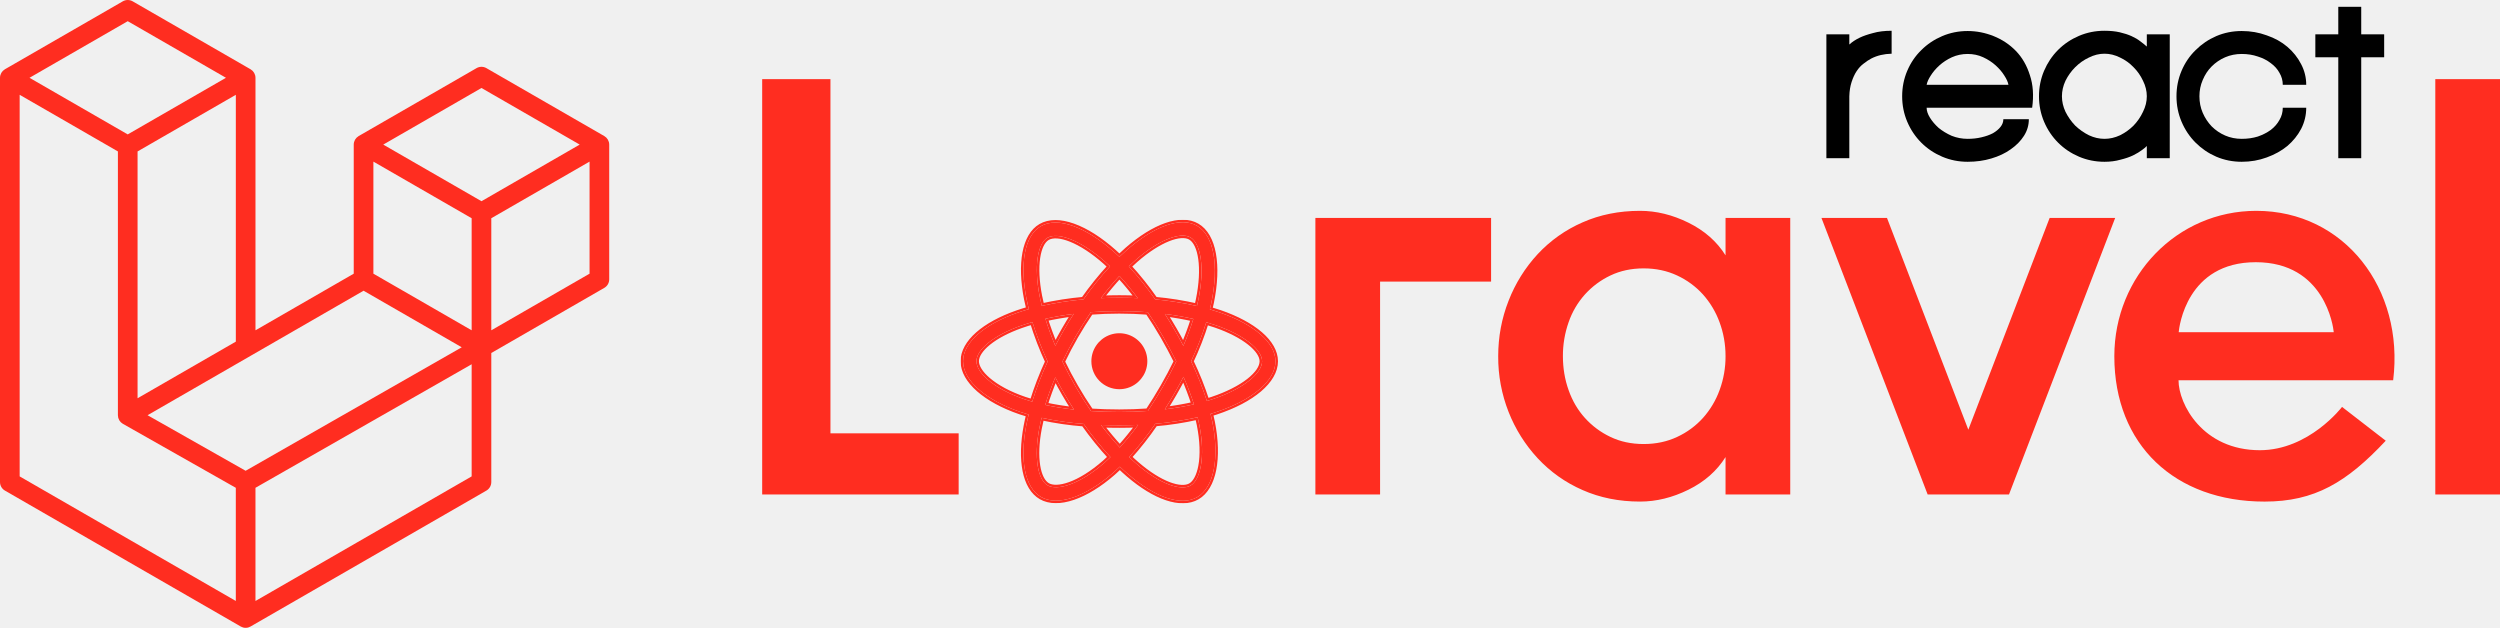
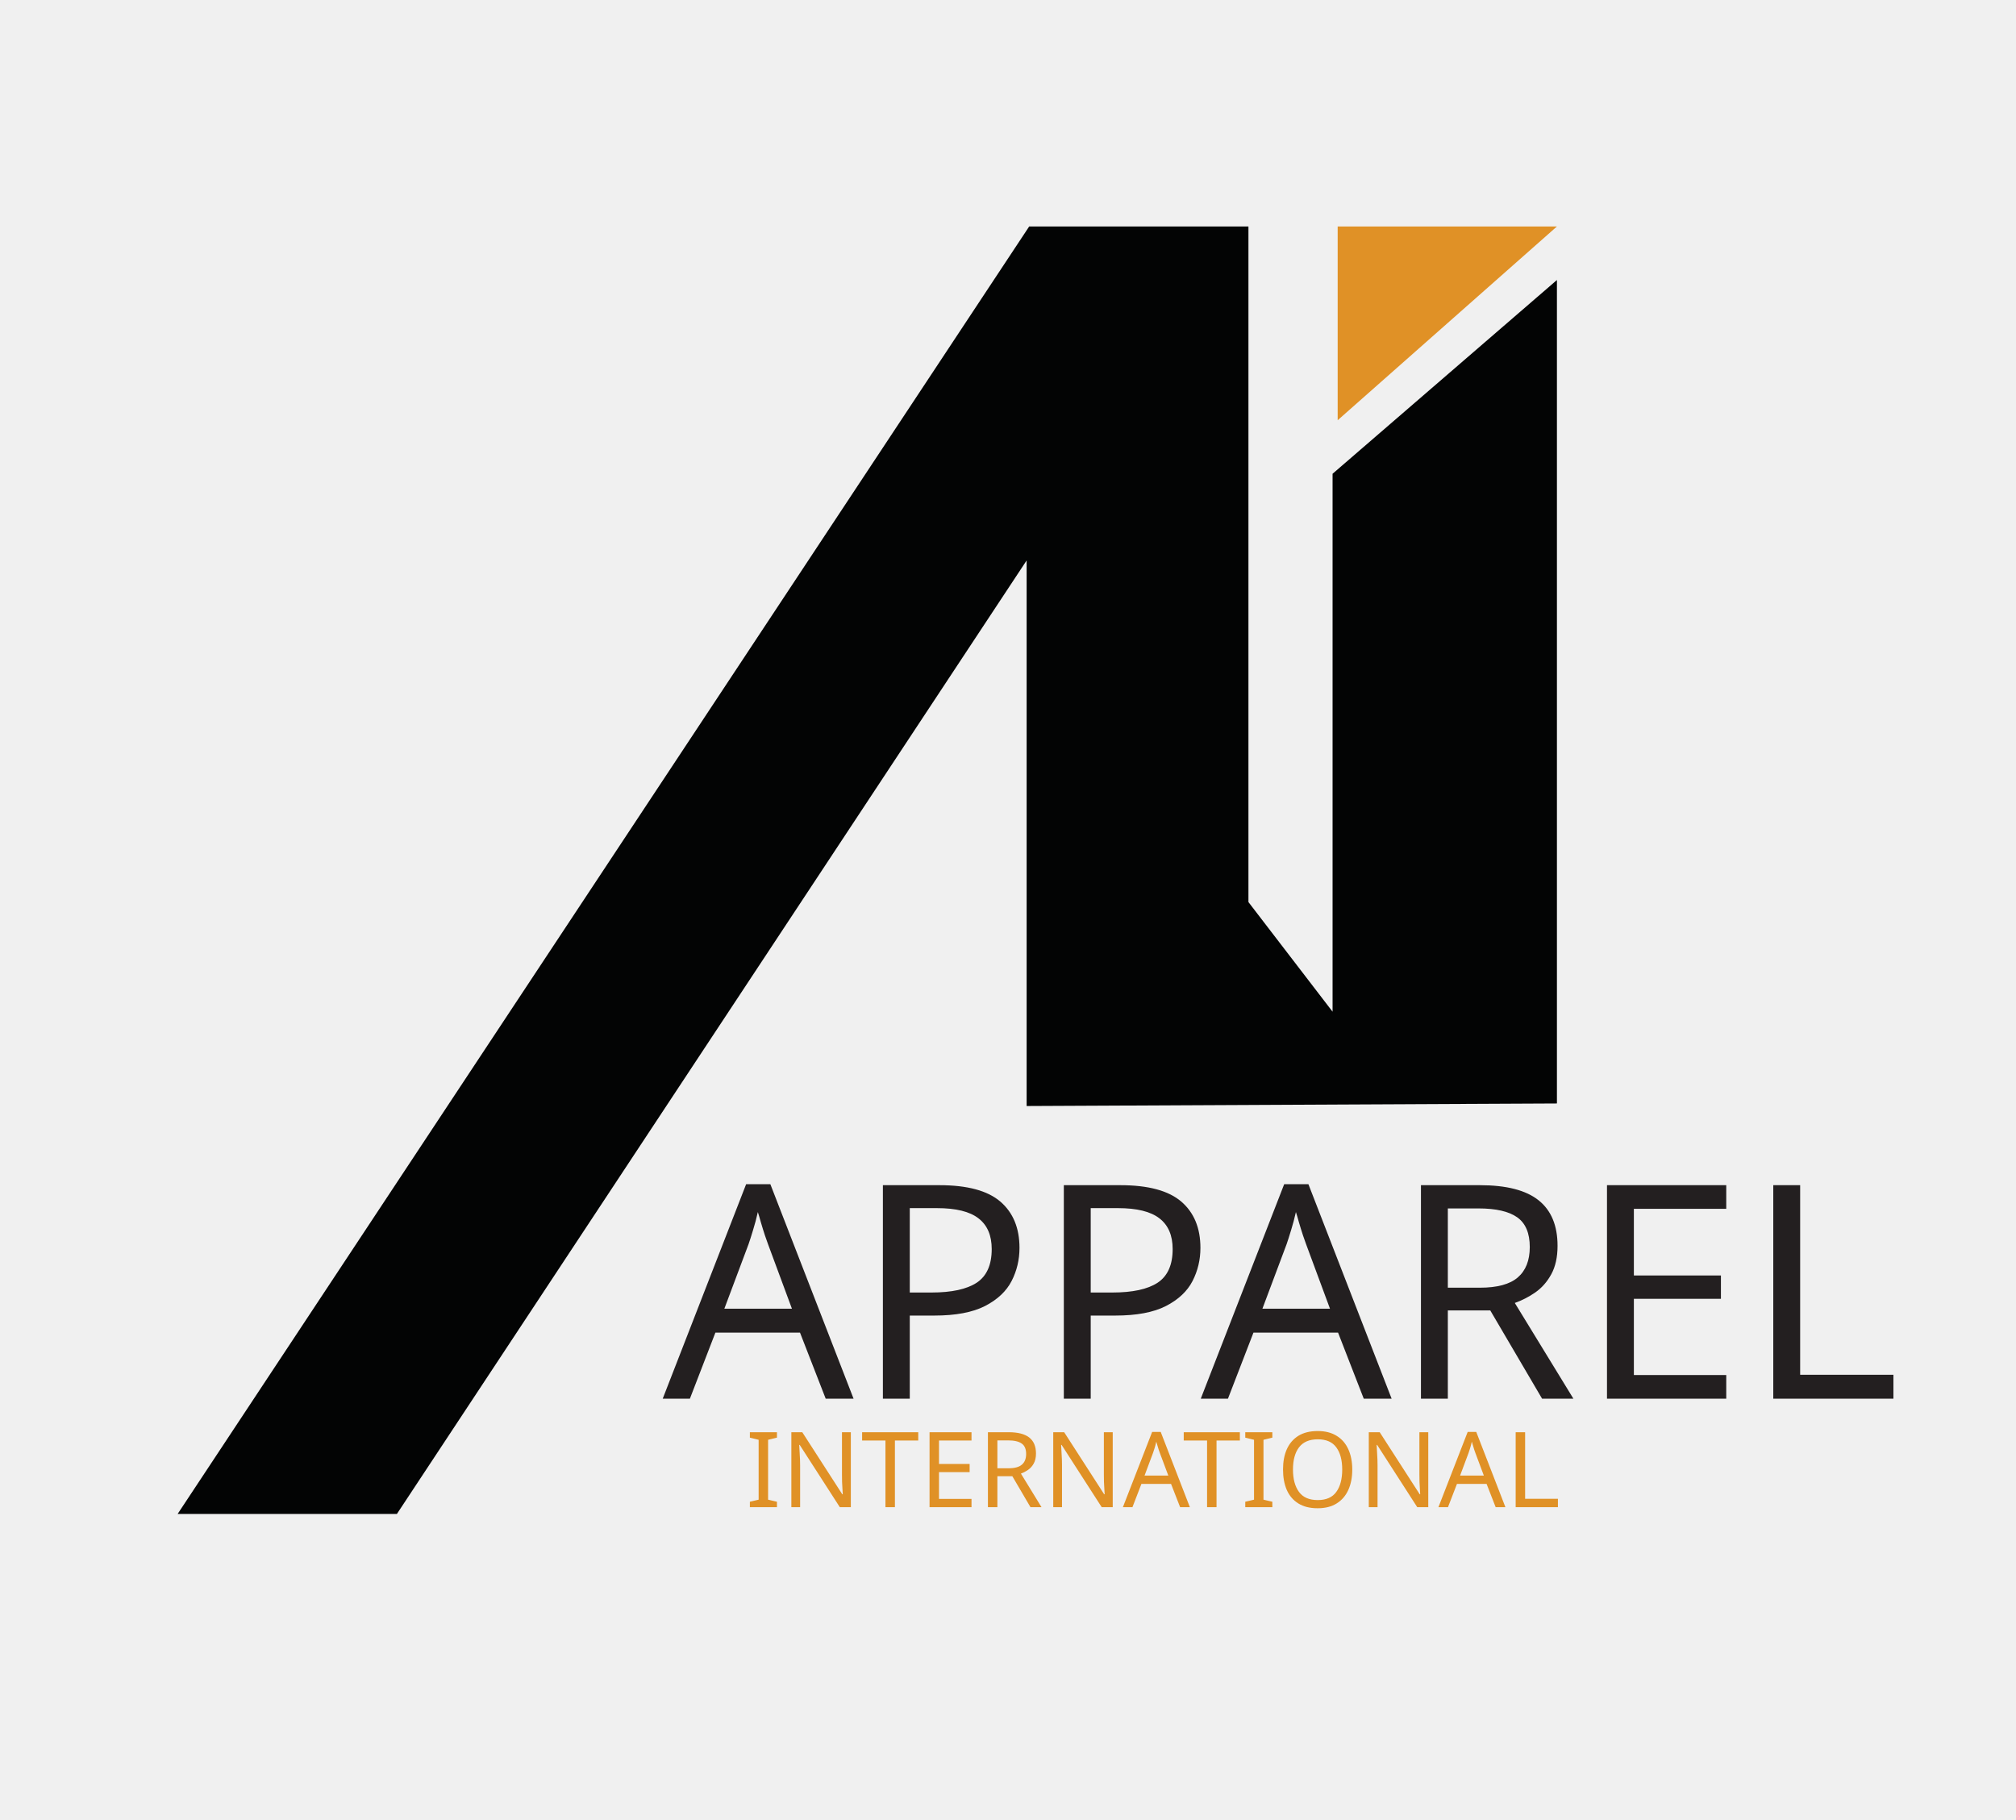
- <svg xmlns="http://www.w3.org/2000/svg" width="1991" height="500" viewBox="0 0 1991 500" fill="none">
-   <mask id="path-1-outside-1_1_7" maskUnits="userSpaceOnUse" x="765" y="175" width="253" height="226" fill="black">
-     <rect fill="white" x="765" y="175" width="253" height="226" />
-     <path d="M971.537 248.894C968.887 247.988 966.217 247.145 963.529 246.365C963.975 244.551 964.386 242.726 964.763 240.892C970.827 211.403 966.862 187.646 953.33 179.825C940.374 172.321 919.125 180.141 897.69 198.84C895.582 200.685 893.518 202.585 891.496 204.541C890.149 203.242 888.767 201.97 887.35 200.727C864.884 180.732 842.365 172.31 828.849 180.157C815.893 187.677 812.042 210.009 817.499 237.958C818.045 240.722 818.658 243.474 819.339 246.214C816.152 247.121 813.073 248.09 810.13 249.117C783.823 258.316 767 272.739 767 287.696C767 303.15 785.056 318.646 812.488 328.042C814.713 328.799 816.959 329.502 819.225 330.152C818.489 333.085 817.838 336.051 817.271 339.05C812.089 366.518 816.131 388.321 829.062 395.795C842.417 403.511 864.822 395.582 886.661 376.458C888.389 374.945 890.116 373.347 891.844 371.664C894.027 373.775 896.273 375.824 898.581 377.811C919.726 396.043 940.607 403.408 953.517 395.914C966.862 388.171 971.2 364.746 965.566 336.246C965.134 334.07 964.637 331.848 964.074 329.582C965.649 329.115 967.192 328.633 968.702 328.136C997.206 318.667 1015.78 303.358 1015.78 287.711C1015.76 272.682 998.403 258.165 971.537 248.894ZM904.681 206.873C923.043 190.854 940.208 184.531 948.033 189.05C956.362 193.865 959.601 213.279 954.367 238.741C954.021 240.399 953.648 242.053 953.247 243.701C942.289 241.208 931.177 239.449 919.985 238.435C913.577 229.204 906.553 220.417 898.959 212.133C900.818 210.33 902.722 208.576 904.671 206.873H904.681ZM840.453 300.476C842.702 304.829 845.053 309.129 847.507 313.376C850.005 317.708 852.608 321.977 855.317 326.182C847.616 325.345 839.963 324.111 832.389 322.487C834.586 315.376 837.292 307.991 840.453 300.476ZM840.453 275.429C837.343 268.074 834.711 260.84 832.55 253.853C839.65 252.262 847.216 250.962 855.104 249.977C852.461 254.102 849.918 258.288 847.475 262.534C845.033 266.781 842.687 271.079 840.437 275.429H840.453ZM846.102 287.955C849.377 281.124 852.905 274.425 856.685 267.857C860.461 261.292 864.481 254.878 868.745 248.614C876.146 248.054 883.733 247.759 891.398 247.759C899.063 247.759 906.697 248.054 914.093 248.619C918.311 254.869 922.307 261.261 926.08 267.795C929.853 274.328 933.427 280.996 936.803 287.799C933.472 294.654 929.906 301.381 926.106 307.981C922.336 314.545 918.363 320.978 914.186 327.281C906.801 327.799 899.156 328.084 891.382 328.084C883.609 328.084 876.109 327.84 868.859 327.369C864.564 321.084 860.511 314.642 856.7 308.043C852.89 301.444 849.352 294.748 846.087 287.955H846.102ZM935.305 313.303C937.81 308.957 940.215 304.553 942.519 300.093C945.678 307.255 948.467 314.576 950.874 322.025C943.21 323.751 935.462 325.074 927.661 325.99C930.293 321.813 932.842 317.584 935.305 313.303ZM942.416 275.434C940.121 271.063 937.736 266.744 935.258 262.477C932.84 258.269 930.319 254.113 927.697 250.008C935.632 251.013 943.245 252.35 950.381 253.983C948.087 261.262 945.428 268.421 942.416 275.434ZM891.502 219.747C896.677 225.401 901.563 231.314 906.143 237.461C896.347 236.994 886.545 236.994 876.736 237.461C881.572 231.066 886.521 225.131 891.502 219.747ZM834.198 189.366C842.521 184.536 860.924 191.439 880.323 208.682C881.561 209.786 882.81 210.941 884.054 212.139C876.422 220.421 869.348 229.201 862.878 238.42C851.711 239.426 840.621 241.157 829.678 243.602C829.046 241.059 828.476 238.499 827.968 235.922C823.278 211.962 826.382 193.901 834.198 189.366ZM822.065 319.89C819.992 319.299 817.945 318.658 815.924 317.967C803.796 313.821 793.779 308.411 786.901 302.518C780.744 297.237 777.624 291.966 777.624 287.696C777.624 278.621 791.13 267.043 813.654 259.191C816.483 258.207 819.337 257.307 822.215 256.491C825.561 267.242 829.612 277.759 834.343 287.976C829.555 298.333 825.454 308.994 822.065 319.89ZM879.659 368.436C870.004 376.894 860.333 382.89 851.808 385.911C844.148 388.622 838.048 388.7 834.363 386.569C826.517 382.035 823.252 364.523 827.704 341.035C828.232 338.271 828.837 335.507 829.518 332.743C840.57 335.124 851.771 336.75 863.044 337.609C869.577 346.876 876.71 355.706 884.396 364.041C882.852 365.559 881.271 367.021 879.659 368.436ZM891.797 356.402C886.76 350.955 881.732 344.927 876.83 338.449C881.594 338.636 886.445 338.729 891.382 338.729C896.451 338.729 901.468 338.62 906.412 338.397C901.849 344.643 896.971 350.652 891.797 356.402ZM956.331 371.219C954.849 379.221 951.869 384.559 948.184 386.694C940.342 391.244 923.577 385.331 905.5 369.736C903.427 367.954 901.354 366.041 899.244 364.036C906.781 355.668 913.747 346.803 920.094 337.501C931.429 336.54 942.685 334.8 953.781 332.292C954.289 334.344 954.738 336.355 955.128 338.325C957.621 350.918 957.979 362.31 956.331 371.219ZM965.349 318.024C963.991 318.475 962.591 318.911 961.171 319.336C957.692 308.535 953.483 297.983 948.572 287.753C953.299 277.659 957.343 267.26 960.679 256.626C963.224 257.367 965.696 258.145 968.075 258.969C991.096 266.908 1005.14 278.663 1005.14 287.696C1005.14 297.335 989.971 309.846 965.349 318.024Z" />
-   </mask>
-   <path d="M971.537 248.894C968.887 247.988 966.217 247.145 963.529 246.365C963.975 244.551 964.386 242.726 964.763 240.892C970.827 211.403 966.862 187.646 953.33 179.825C940.374 172.321 919.125 180.141 897.69 198.84C895.582 200.685 893.518 202.585 891.496 204.541C890.149 203.242 888.767 201.97 887.35 200.727C864.884 180.732 842.365 172.31 828.849 180.157C815.893 187.677 812.042 210.009 817.499 237.958C818.045 240.722 818.658 243.474 819.339 246.214C816.152 247.121 813.073 248.09 810.13 249.117C783.823 258.316 767 272.739 767 287.696C767 303.15 785.056 318.646 812.488 328.042C814.713 328.799 816.959 329.502 819.225 330.152C818.489 333.085 817.838 336.051 817.271 339.05C812.089 366.518 816.131 388.321 829.062 395.795C842.417 403.511 864.822 395.582 886.661 376.458C888.389 374.945 890.116 373.347 891.844 371.664C894.027 373.775 896.273 375.824 898.581 377.811C919.726 396.043 940.607 403.408 953.517 395.914C966.862 388.171 971.2 364.746 965.566 336.246C965.134 334.07 964.637 331.848 964.074 329.582C965.649 329.115 967.192 328.633 968.702 328.136C997.206 318.667 1015.78 303.358 1015.78 287.711C1015.76 272.682 998.403 258.165 971.537 248.894ZM904.681 206.873C923.043 190.854 940.208 184.531 948.033 189.05C956.362 193.865 959.601 213.279 954.367 238.741C954.021 240.399 953.648 242.053 953.247 243.701C942.289 241.208 931.177 239.449 919.985 238.435C913.577 229.204 906.553 220.417 898.959 212.133C900.818 210.33 902.722 208.576 904.671 206.873H904.681ZM840.453 300.476C842.702 304.829 845.053 309.129 847.507 313.376C850.005 317.708 852.608 321.977 855.317 326.182C847.616 325.345 839.963 324.111 832.389 322.487C834.586 315.376 837.292 307.991 840.453 300.476ZM840.453 275.429C837.343 268.074 834.711 260.84 832.55 253.853C839.65 252.262 847.216 250.962 855.104 249.977C852.461 254.102 849.918 258.288 847.475 262.534C845.033 266.781 842.687 271.079 840.437 275.429H840.453ZM846.102 287.955C849.377 281.124 852.905 274.425 856.685 267.857C860.461 261.292 864.481 254.878 868.745 248.614C876.146 248.054 883.733 247.759 891.398 247.759C899.063 247.759 906.697 248.054 914.093 248.619C918.311 254.869 922.307 261.261 926.08 267.795C929.853 274.328 933.427 280.996 936.803 287.799C933.472 294.654 929.906 301.381 926.106 307.981C922.336 314.545 918.363 320.978 914.186 327.281C906.801 327.799 899.156 328.084 891.382 328.084C883.609 328.084 876.109 327.84 868.859 327.369C864.564 321.084 860.511 314.642 856.7 308.043C852.89 301.444 849.352 294.748 846.087 287.955H846.102ZM935.305 313.303C937.81 308.957 940.215 304.553 942.519 300.093C945.678 307.255 948.467 314.576 950.874 322.025C943.21 323.751 935.462 325.074 927.661 325.99C930.293 321.813 932.842 317.584 935.305 313.303ZM942.416 275.434C940.121 271.063 937.736 266.744 935.258 262.477C932.84 258.269 930.319 254.113 927.697 250.008C935.632 251.013 943.245 252.35 950.381 253.983C948.087 261.262 945.428 268.421 942.416 275.434ZM891.502 219.747C896.677 225.401 901.563 231.314 906.143 237.461C896.347 236.994 886.545 236.994 876.736 237.461C881.572 231.066 886.521 225.131 891.502 219.747ZM834.198 189.366C842.521 184.536 860.924 191.439 880.323 208.682C881.561 209.786 882.81 210.941 884.054 212.139C876.422 220.421 869.348 229.201 862.878 238.42C851.711 239.426 840.621 241.157 829.678 243.602C829.046 241.059 828.476 238.499 827.968 235.922C823.278 211.962 826.382 193.901 834.198 189.366ZM822.065 319.89C819.992 319.299 817.945 318.658 815.924 317.967C803.796 313.821 793.779 308.411 786.901 302.518C780.744 297.237 777.624 291.966 777.624 287.696C777.624 278.621 791.13 267.043 813.654 259.191C816.483 258.207 819.337 257.307 822.215 256.491C825.561 267.242 829.612 277.759 834.343 287.976C829.555 298.333 825.454 308.994 822.065 319.89ZM879.659 368.436C870.004 376.894 860.333 382.89 851.808 385.911C844.148 388.622 838.048 388.7 834.363 386.569C826.517 382.035 823.252 364.523 827.704 341.035C828.232 338.271 828.837 335.507 829.518 332.743C840.57 335.124 851.771 336.75 863.044 337.609C869.577 346.876 876.71 355.706 884.396 364.041C882.852 365.559 881.271 367.021 879.659 368.436ZM891.797 356.402C886.76 350.955 881.732 344.927 876.83 338.449C881.594 338.636 886.445 338.729 891.382 338.729C896.451 338.729 901.468 338.62 906.412 338.397C901.849 344.643 896.971 350.652 891.797 356.402ZM956.331 371.219C954.849 379.221 951.869 384.559 948.184 386.694C940.342 391.244 923.577 385.331 905.5 369.736C903.427 367.954 901.354 366.041 899.244 364.036C906.781 355.668 913.747 346.803 920.094 337.501C931.429 336.54 942.685 334.8 953.781 332.292C954.289 334.344 954.738 336.355 955.128 338.325C957.621 350.918 957.979 362.31 956.331 371.219ZM965.349 318.024C963.991 318.475 962.591 318.911 961.171 319.336C957.692 308.535 953.483 297.983 948.572 287.753C953.299 277.659 957.343 267.26 960.679 256.626C963.224 257.367 965.696 258.145 968.075 258.969C991.096 266.908 1005.14 278.663 1005.14 287.696C1005.14 297.335 989.971 309.846 965.349 318.024Z" fill="#FF2D20" />
-   <path d="M971.537 248.894C968.887 247.988 966.217 247.145 963.529 246.365C963.975 244.551 964.386 242.726 964.763 240.892C970.827 211.403 966.862 187.646 953.33 179.825C940.374 172.321 919.125 180.141 897.69 198.84C895.582 200.685 893.518 202.585 891.496 204.541C890.149 203.242 888.767 201.97 887.35 200.727C864.884 180.732 842.365 172.31 828.849 180.157C815.893 187.677 812.042 210.009 817.499 237.958C818.045 240.722 818.658 243.474 819.339 246.214C816.152 247.121 813.073 248.09 810.13 249.117C783.823 258.316 767 272.739 767 287.696C767 303.15 785.056 318.646 812.488 328.042C814.713 328.799 816.959 329.502 819.225 330.152C818.489 333.085 817.838 336.051 817.271 339.05C812.089 366.518 816.131 388.321 829.062 395.795C842.417 403.511 864.822 395.582 886.661 376.458C888.389 374.945 890.116 373.347 891.844 371.664C894.027 373.775 896.273 375.824 898.581 377.811C919.726 396.043 940.607 403.408 953.517 395.914C966.862 388.171 971.2 364.746 965.566 336.246C965.134 334.07 964.637 331.848 964.074 329.582C965.649 329.115 967.192 328.633 968.702 328.136C997.206 318.667 1015.78 303.358 1015.78 287.711C1015.76 272.682 998.403 258.165 971.537 248.894ZM904.681 206.873C923.043 190.854 940.208 184.531 948.033 189.05C956.362 193.865 959.601 213.279 954.367 238.741C954.021 240.399 953.648 242.053 953.247 243.701C942.289 241.208 931.177 239.449 919.985 238.435C913.577 229.204 906.553 220.417 898.959 212.133C900.818 210.33 902.722 208.576 904.671 206.873H904.681ZM840.453 300.476C842.702 304.829 845.053 309.129 847.507 313.376C850.005 317.708 852.608 321.977 855.317 326.182C847.616 325.345 839.963 324.111 832.389 322.487C834.586 315.376 837.292 307.991 840.453 300.476ZM840.453 275.429C837.343 268.074 834.711 260.84 832.55 253.853C839.65 252.262 847.216 250.962 855.104 249.977C852.461 254.102 849.918 258.288 847.475 262.534C845.033 266.781 842.687 271.079 840.437 275.429H840.453ZM846.102 287.955C849.377 281.124 852.905 274.425 856.685 267.857C860.461 261.292 864.481 254.878 868.745 248.614C876.146 248.054 883.733 247.759 891.398 247.759C899.063 247.759 906.697 248.054 914.093 248.619C918.311 254.869 922.307 261.261 926.08 267.795C929.853 274.328 933.427 280.996 936.803 287.799C933.472 294.654 929.906 301.381 926.106 307.981C922.336 314.545 918.363 320.978 914.186 327.281C906.801 327.799 899.156 328.084 891.382 328.084C883.609 328.084 876.109 327.84 868.859 327.369C864.564 321.084 860.511 314.642 856.7 308.043C852.89 301.444 849.352 294.748 846.087 287.955H846.102ZM935.305 313.303C937.81 308.957 940.215 304.553 942.519 300.093C945.678 307.255 948.467 314.576 950.874 322.025C943.21 323.751 935.462 325.074 927.661 325.99C930.293 321.813 932.842 317.584 935.305 313.303ZM942.416 275.434C940.121 271.063 937.736 266.744 935.258 262.477C932.84 258.269 930.319 254.113 927.697 250.008C935.632 251.013 943.245 252.35 950.381 253.983C948.087 261.262 945.428 268.421 942.416 275.434ZM891.502 219.747C896.677 225.401 901.563 231.314 906.143 237.461C896.347 236.994 886.545 236.994 876.736 237.461C881.572 231.066 886.521 225.131 891.502 219.747ZM834.198 189.366C842.521 184.536 860.924 191.439 880.323 208.682C881.561 209.786 882.81 210.941 884.054 212.139C876.422 220.421 869.348 229.201 862.878 238.42C851.711 239.426 840.621 241.157 829.678 243.602C829.046 241.059 828.476 238.499 827.968 235.922C823.278 211.962 826.382 193.901 834.198 189.366ZM822.065 319.89C819.992 319.299 817.945 318.658 815.924 317.967C803.796 313.821 793.779 308.411 786.901 302.518C780.744 297.237 777.624 291.966 777.624 287.696C777.624 278.621 791.13 267.043 813.654 259.191C816.483 258.207 819.337 257.307 822.215 256.491C825.561 267.242 829.612 277.759 834.343 287.976C829.555 298.333 825.454 308.994 822.065 319.89ZM879.659 368.436C870.004 376.894 860.333 382.89 851.808 385.911C844.148 388.622 838.048 388.7 834.363 386.569C826.517 382.035 823.252 364.523 827.704 341.035C828.232 338.271 828.837 335.507 829.518 332.743C840.57 335.124 851.771 336.75 863.044 337.609C869.577 346.876 876.71 355.706 884.396 364.041C882.852 365.559 881.271 367.021 879.659 368.436ZM891.797 356.402C886.76 350.955 881.732 344.927 876.83 338.449C881.594 338.636 886.445 338.729 891.382 338.729C896.451 338.729 901.468 338.62 906.412 338.397C901.849 344.643 896.971 350.652 891.797 356.402ZM956.331 371.219C954.849 379.221 951.869 384.559 948.184 386.694C940.342 391.244 923.577 385.331 905.5 369.736C903.427 367.954 901.354 366.041 899.244 364.036C906.781 355.668 913.747 346.803 920.094 337.501C931.429 336.54 942.685 334.8 953.781 332.292C954.289 334.344 954.738 336.355 955.128 338.325C957.621 350.918 957.979 362.31 956.331 371.219ZM965.349 318.024C963.991 318.475 962.591 318.911 961.171 319.336C957.692 308.535 953.483 297.983 948.572 287.753C953.299 277.659 957.343 267.26 960.679 256.626C963.224 257.367 965.696 258.145 968.075 258.969C991.096 266.908 1005.14 278.663 1005.14 287.696C1005.14 297.335 989.971 309.846 965.349 318.024Z" stroke="#FF2D20" stroke-width="4" mask="url(#path-1-outside-1_1_7)" />
-   <path d="M891.382 309.96C895.793 309.974 900.109 308.679 903.783 306.24C907.457 303.8 910.325 300.324 912.023 296.253C913.721 292.182 914.172 287.699 913.321 283.372C912.469 279.044 910.352 275.066 907.239 271.943C904.125 268.819 900.154 266.689 895.829 265.823C891.504 264.957 887.02 265.394 882.944 267.079C878.867 268.764 875.383 271.62 872.931 275.286C870.479 278.953 869.17 283.264 869.17 287.675C869.164 290.597 869.733 293.492 870.847 296.193C871.96 298.895 873.595 301.351 875.658 303.421C877.72 305.49 880.171 307.133 882.869 308.255C885.567 309.377 888.46 309.957 891.382 309.96Z" fill="#FF2D20" />
-   <path fill-rule="evenodd" clip-rule="evenodd" d="M484.904 113.113C485.084 113.78 485.176 114.467 485.178 115.157V222.481C485.178 223.859 484.815 225.212 484.125 226.404C483.435 227.596 482.443 228.584 481.25 229.27L391.267 281.132V383.926C391.267 386.724 389.782 389.306 387.359 390.715L199.527 498.958C199.097 499.202 198.628 499.359 198.159 499.525C197.984 499.584 197.817 499.691 197.632 499.74C196.319 500.087 194.939 500.087 193.626 499.74C193.411 499.682 193.215 499.564 193.01 499.486C192.58 499.33 192.131 499.193 191.72 498.958L3.928 390.715C2.735 390.029 1.744 389.04 1.054 387.848C0.365 386.656 0.001 385.304 0 383.926L0 61.955C0 61.251 0.098 60.566 0.274 59.901C0.332 59.676 0.469 59.471 0.547 59.246C0.694 58.835 0.831 58.414 1.046 58.033C1.192 57.779 1.407 57.573 1.583 57.338C1.808 57.025 2.013 56.703 2.277 56.429C2.501 56.204 2.795 56.038 3.049 55.842C3.332 55.607 3.586 55.353 3.908 55.167L97.819 1.045C99.008 0.36 100.356 0 101.728 0C103.099 0 104.447 0.36 105.636 1.045L199.537 55.167H199.557C199.869 55.363 200.133 55.607 200.417 55.832C200.671 56.028 200.954 56.204 201.179 56.419C201.452 56.703 201.648 57.025 201.882 57.338C202.048 57.573 202.273 57.779 202.41 58.033C202.635 58.424 202.762 58.835 202.918 59.246C202.996 59.471 203.133 59.676 203.192 59.911C203.371 60.578 203.463 61.265 203.465 61.955V263.055L281.713 217.952V115.148C281.713 114.463 281.81 113.768 281.986 113.113C282.055 112.878 282.182 112.673 282.26 112.448C282.416 112.037 282.553 111.617 282.768 111.235C282.915 110.981 283.13 110.775 283.296 110.541C283.53 110.228 283.726 109.905 283.999 109.631C284.224 109.406 284.507 109.24 284.761 109.044C285.054 108.809 285.309 108.555 285.621 108.369L379.542 54.248C380.73 53.562 382.078 53.201 383.45 53.201C384.822 53.201 386.17 53.562 387.359 54.248L481.26 108.369C481.592 108.565 481.846 108.809 482.139 109.034C482.383 109.23 482.667 109.406 482.891 109.621C483.165 109.905 483.36 110.228 483.595 110.541C483.771 110.775 483.986 110.981 484.123 111.235C484.347 111.617 484.474 112.037 484.631 112.448C484.719 112.673 484.846 112.878 484.904 113.113ZM469.524 217.952V128.705L436.664 147.642L391.267 173.808V263.055L469.534 217.952H469.524ZM375.623 379.397V290.091L330.969 315.621L203.455 388.475V478.622L375.623 379.397ZM15.653 75.503V379.397L187.802 478.612V388.485L97.868 337.532L97.839 337.513L97.8 337.493C97.497 337.317 97.243 337.063 96.959 336.847C96.715 336.652 96.432 336.495 96.217 336.28L96.197 336.251C95.943 336.006 95.767 335.703 95.552 335.429C95.357 335.165 95.122 334.94 94.966 334.666L94.956 334.637C94.78 334.343 94.673 333.991 94.546 333.659C94.419 333.365 94.253 333.091 94.175 332.778C94.077 332.407 94.057 332.006 94.018 331.624C93.979 331.331 93.901 331.037 93.901 330.744V120.606L48.514 94.43L15.653 75.503ZM101.737 16.872L23.5 61.955L101.718 107.039L179.946 61.946L101.718 16.872H101.737ZM142.425 298.23L187.812 272.074V75.503L154.951 94.44L109.554 120.606V317.177L142.425 298.23ZM383.45 70.074L305.222 115.157L383.45 160.241L461.668 115.148L383.45 70.074ZM375.623 173.808L330.227 147.642L297.366 128.705V217.952L342.753 244.108L375.623 263.055V173.808ZM195.619 374.927L310.362 309.351L367.719 276.583L289.549 231.529L199.547 283.401L117.518 330.675L195.619 374.927Z" fill="#FF2D20" />
-   <path fill-rule="evenodd" clip-rule="evenodd" d="M661.371 63V345.115H763.474V393.787H607V63H661.371ZM1047.57 393.787V173.576H1187.5V224.268H1099.09V393.811H1047.57V393.787ZM1374.22 203.347V173.576H1425.75V393.799H1374.22V364.016C1367.29 375.045 1357.45 383.712 1344.68 390.004C1331.92 396.308 1319.08 399.454 1306.15 399.454C1289.45 399.454 1274.17 396.394 1260.3 390.249C1246.79 384.36 1234.64 375.751 1224.61 364.958C1214.66 354.224 1206.81 341.728 1201.45 328.112C1195.88 313.965 1193.07 298.88 1193.17 283.675C1193.17 268.251 1195.93 253.513 1201.45 239.484C1206.77 225.777 1214.62 213.193 1224.6 202.393C1234.64 191.605 1246.79 183 1260.3 177.114C1274.17 170.969 1289.45 167.909 1306.15 167.909C1319.07 167.909 1331.92 171.055 1344.68 177.359C1357.45 183.663 1367.29 192.318 1374.22 203.347ZM1369.5 310.619C1372.67 301.995 1374.27 292.875 1374.22 283.688C1374.22 274.225 1372.63 265.252 1369.5 256.757C1366.54 248.576 1362.06 241.035 1356.27 234.538C1350.5 228.166 1343.5 223.021 1335.7 219.408C1327.67 215.638 1318.75 213.74 1308.99 213.74C1299.22 213.74 1290.39 215.638 1282.52 219.408C1274.81 223.064 1267.9 228.206 1262.19 234.538C1256.42 241.001 1252 248.551 1249.2 256.744C1246.17 265.399 1244.65 274.508 1244.7 283.675C1244.7 293.126 1246.18 302.111 1249.2 310.606C1252.18 319.126 1256.52 326.52 1262.19 332.824C1267.9 339.159 1274.81 344.302 1282.52 347.955C1290.39 351.737 1299.22 353.623 1308.99 353.623C1318.75 353.623 1327.67 351.737 1335.7 347.955C1343.51 344.346 1350.5 339.2 1356.27 332.824C1362.06 326.332 1366.54 318.795 1369.5 310.619ZM1632.33 173.576H1684.52L1599.96 393.799H1535.18L1450.61 173.576H1502.8L1567.57 342.214L1632.33 173.576ZM1796.91 167.909C1867.06 167.909 1914.91 230.07 1905.92 302.821H1734.98C1734.98 321.819 1754.17 358.544 1799.74 358.544C1838.92 358.544 1865.19 324.084 1865.2 324.06L1900.01 350.991C1868.89 384.202 1843.4 399.467 1803.49 399.467C1732.19 399.467 1683.85 354.369 1683.85 283.688C1683.85 219.751 1733.82 167.909 1796.91 167.909ZM1735.11 264.542H1858.6C1858.22 260.307 1851.52 208.819 1796.49 208.819C1741.45 208.819 1735.51 260.307 1735.11 264.542ZM1939.47 393.787V63H1991V393.787H1939.47Z" fill="#FF2D20" />
-   <path d="M1472.8 35.462C1474.96 33.432 1477.74 31.605 1481.12 29.981C1483.96 28.628 1487.48 27.41 1491.68 26.327C1495.87 25.109 1500.81 24.5 1506.49 24.5V42.77C1500.4 42.905 1494.99 44.191 1490.25 46.627C1488.22 47.71 1486.19 49.063 1484.16 50.687C1482.13 52.176 1480.31 54.138 1478.68 56.574C1477.06 59.01 1475.71 61.92 1474.62 65.303C1473.54 68.551 1472.93 72.34 1472.8 76.671V126H1454.53V27.342H1472.8V35.462Z" fill="black" />
-   <path d="M1615.77 94.941C1615.77 99.678 1614.49 104.076 1611.91 108.136C1609.34 112.196 1605.82 115.782 1601.36 118.895C1597.03 122.008 1591.89 124.444 1585.93 126.203C1580.11 127.962 1573.82 128.842 1567.05 128.842C1559.88 128.842 1553.11 127.489 1546.75 124.782C1540.39 122.075 1534.84 118.354 1530.11 113.617C1525.37 108.88 1521.65 103.332 1518.94 96.971C1516.23 90.61 1514.88 83.844 1514.88 76.671C1514.88 69.498 1516.23 62.732 1518.94 56.371C1521.65 50.01 1525.37 44.529 1530.11 39.928C1534.84 35.191 1540.39 31.47 1546.75 28.763C1553.11 26.056 1559.88 24.703 1567.05 24.703C1574.09 24.703 1580.99 26.056 1587.76 28.763C1594.52 31.47 1600.41 35.394 1605.42 40.537C1610.43 45.68 1614.15 52.108 1616.58 59.822C1619.15 67.401 1619.76 76.062 1618.41 85.806H1534.37C1534.37 88.242 1535.25 90.881 1537.01 93.723C1538.77 96.565 1541.07 99.272 1543.91 101.843C1546.89 104.279 1550.34 106.377 1554.26 108.136C1558.32 109.76 1562.59 110.572 1567.05 110.572C1570.98 110.572 1574.63 110.166 1578.01 109.354C1581.53 108.542 1584.58 107.459 1587.15 106.106C1589.72 104.617 1591.75 102.926 1593.24 101.031C1594.73 99.136 1595.47 97.106 1595.47 94.941H1615.77ZM1599.53 67.536C1599.13 65.371 1598.04 62.935 1596.28 60.228C1594.52 57.386 1592.22 54.679 1589.38 52.108C1586.54 49.537 1583.22 47.371 1579.43 45.612C1575.65 43.853 1571.52 42.973 1567.05 42.973C1562.59 42.973 1558.39 43.853 1554.47 45.612C1550.68 47.371 1547.36 49.537 1544.52 52.108C1541.68 54.679 1539.38 57.386 1537.62 60.228C1535.86 62.935 1534.77 65.371 1534.37 67.536H1599.53Z" fill="black" />
-   <path d="M1709.72 126V116.256C1709.04 117.068 1707.76 118.151 1705.86 119.504C1704.1 120.857 1701.74 122.278 1698.76 123.767C1695.92 125.12 1692.53 126.271 1688.61 127.218C1684.82 128.301 1680.62 128.842 1676.02 128.842C1668.85 128.842 1662.08 127.489 1655.72 124.782C1649.36 122.075 1643.81 118.354 1639.08 113.617C1634.34 108.88 1630.62 103.332 1627.91 96.971C1625.21 90.61 1623.85 83.844 1623.85 76.671C1623.85 69.498 1625.21 62.732 1627.91 56.371C1630.62 50.01 1634.34 44.462 1639.08 39.725C1643.81 34.988 1649.36 31.267 1655.72 28.56C1662.08 25.853 1668.85 24.5 1676.02 24.5C1680.62 24.5 1684.68 24.906 1688.2 25.718C1691.72 26.53 1694.83 27.545 1697.54 28.763C1700.25 29.981 1702.55 31.334 1704.44 32.823C1706.47 34.312 1708.23 35.733 1709.72 37.086V27.342H1727.99V126H1709.72ZM1642.12 76.671C1642.12 80.866 1643.07 84.994 1644.96 89.054C1646.99 93.114 1649.57 96.768 1652.68 100.016C1655.93 103.129 1659.58 105.7 1663.64 107.73C1667.7 109.625 1671.83 110.572 1676.02 110.572C1680.22 110.572 1684.35 109.625 1688.41 107.73C1692.47 105.7 1696.05 103.129 1699.16 100.016C1702.28 96.768 1704.78 93.114 1706.68 89.054C1708.71 84.994 1709.72 80.866 1709.72 76.671C1709.72 72.476 1708.71 68.348 1706.68 64.288C1704.78 60.228 1702.28 56.642 1699.16 53.529C1696.05 50.281 1692.47 47.71 1688.41 45.815C1684.35 43.785 1680.22 42.77 1676.02 42.77C1671.83 42.77 1667.7 43.785 1663.64 45.815C1659.58 47.71 1655.93 50.281 1652.68 53.529C1649.57 56.642 1646.99 60.228 1644.96 64.288C1643.07 68.348 1642.12 72.476 1642.12 76.671Z" fill="black" />
-   <path d="M1836.68 85.806C1836.68 91.761 1835.32 97.377 1832.62 102.655C1829.91 107.798 1826.25 112.331 1821.65 116.256C1817.05 120.045 1811.57 123.09 1805.21 125.391C1798.98 127.692 1792.35 128.842 1785.32 128.842C1778.14 128.842 1771.38 127.489 1765.02 124.782C1758.79 122.075 1753.31 118.354 1748.57 113.617C1743.84 108.88 1740.11 103.332 1737.41 96.971C1734.7 90.61 1733.35 83.844 1733.35 76.671C1733.35 69.498 1734.7 62.732 1737.41 56.371C1740.11 50.01 1743.84 44.529 1748.57 39.928C1753.31 35.191 1758.79 31.47 1765.02 28.763C1771.38 26.056 1778.14 24.703 1785.32 24.703C1792.35 24.703 1798.98 25.853 1805.21 28.154C1811.57 30.319 1817.05 33.364 1821.65 37.289C1826.25 41.214 1829.91 45.815 1832.62 51.093C1835.32 56.236 1836.68 61.717 1836.68 67.536H1818C1818 64.153 1817.12 60.972 1815.36 57.995C1813.74 55.018 1811.44 52.446 1808.46 50.281C1805.48 47.98 1802.03 46.221 1798.11 45.003C1794.18 43.65 1789.92 42.973 1785.32 42.973C1780.58 42.973 1776.18 43.853 1772.12 45.612C1768.06 47.371 1764.47 49.807 1761.36 52.92C1758.38 55.897 1756.02 59.484 1754.26 63.679C1752.5 67.739 1751.62 72.07 1751.62 76.671C1751.62 81.408 1752.5 85.806 1754.26 89.866C1756.02 93.926 1758.38 97.512 1761.36 100.625C1764.47 103.738 1768.06 106.174 1772.12 107.933C1776.18 109.692 1780.58 110.572 1785.32 110.572C1789.92 110.572 1794.18 109.963 1798.11 108.745C1802.03 107.392 1805.48 105.632 1808.46 103.467C1811.44 101.166 1813.74 98.527 1815.36 95.55C1817.12 92.573 1818 89.325 1818 85.806H1836.68Z" fill="black" />
-   <path d="M1862.21 126V45.612H1843.94V27.342H1862.21V5.418H1880.48V27.342H1898.75V45.612H1880.48V126H1862.21Z" fill="black" />
+ <svg xmlns="http://www.w3.org/2000/svg" version="1.1" width="319.854" height="288.742" viewBox="0 0 319.854 288.742">
+   <g>
+     <path transform="matrix(1,0,0,-1,28.1865,240.2026)" d="M0 0 135.101 204.27H169.888V97.079L183.236 79.685V165.034L218.832 195.775V65.124L134.697 64.719V151.281L34.787 0Z" fill="#030404" />
+     <path transform="matrix(1,0,0,-1,212.2314,66.6747)" d="M0 0 34.787 30.742H0Z" fill="#e09126" />
+     <text fill="#231f20" xml:space="preserve" transform="matrix(1 0 -0 1 0 288.742)" font-size="47.452" font-family="NewYork">
+       <tspan y="-66.823" x="105.146 134.613 160.664 183.868 213.335 241.047 264.678">APPAREL</tspan>
+     </text>
+     <text fill="#e09126" xml:space="preserve" transform="matrix(1 0 -0 1 0 288.742)" font-size="16.659" font-family="MyriadPro">
+       <tspan y="-49.612" x="113.968 120.165 126.812 140.439 151.384 162.245 173.873 187.5 199.078 210.022 216.669 230.812 244.439 257.3"> INTERNATIONAL</tspan>
+     </text>
+   </g>
</svg>
